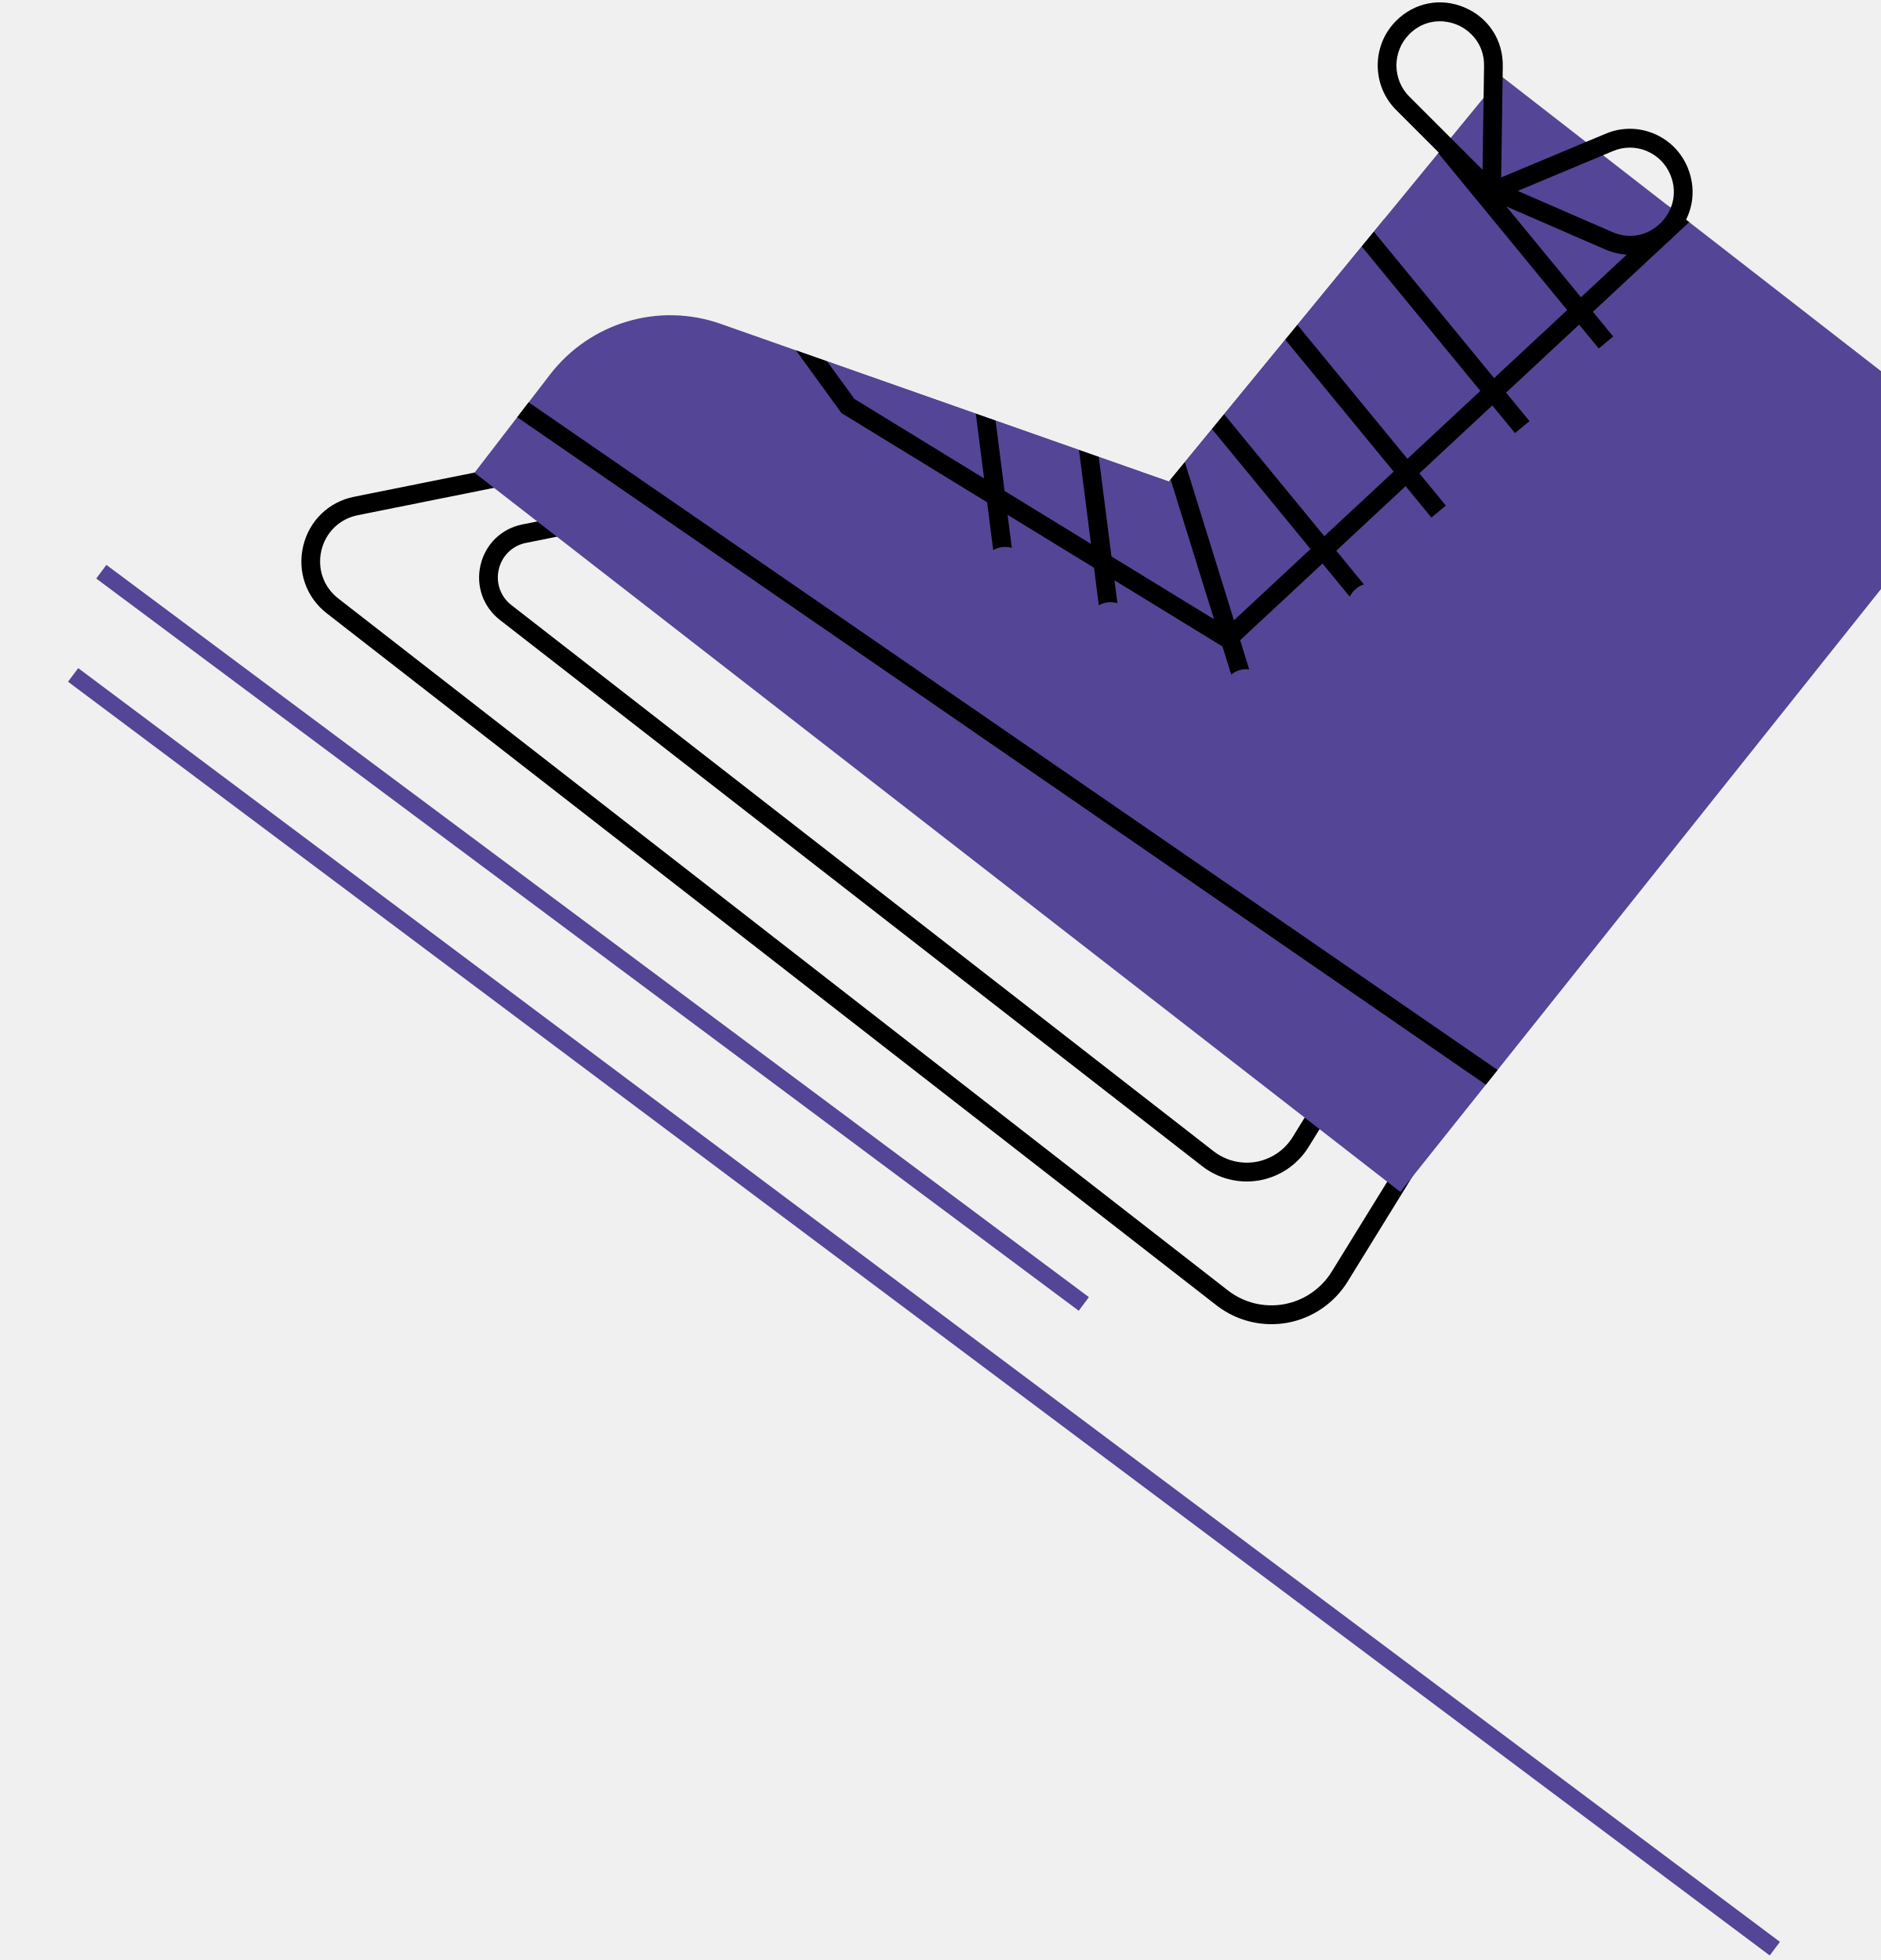
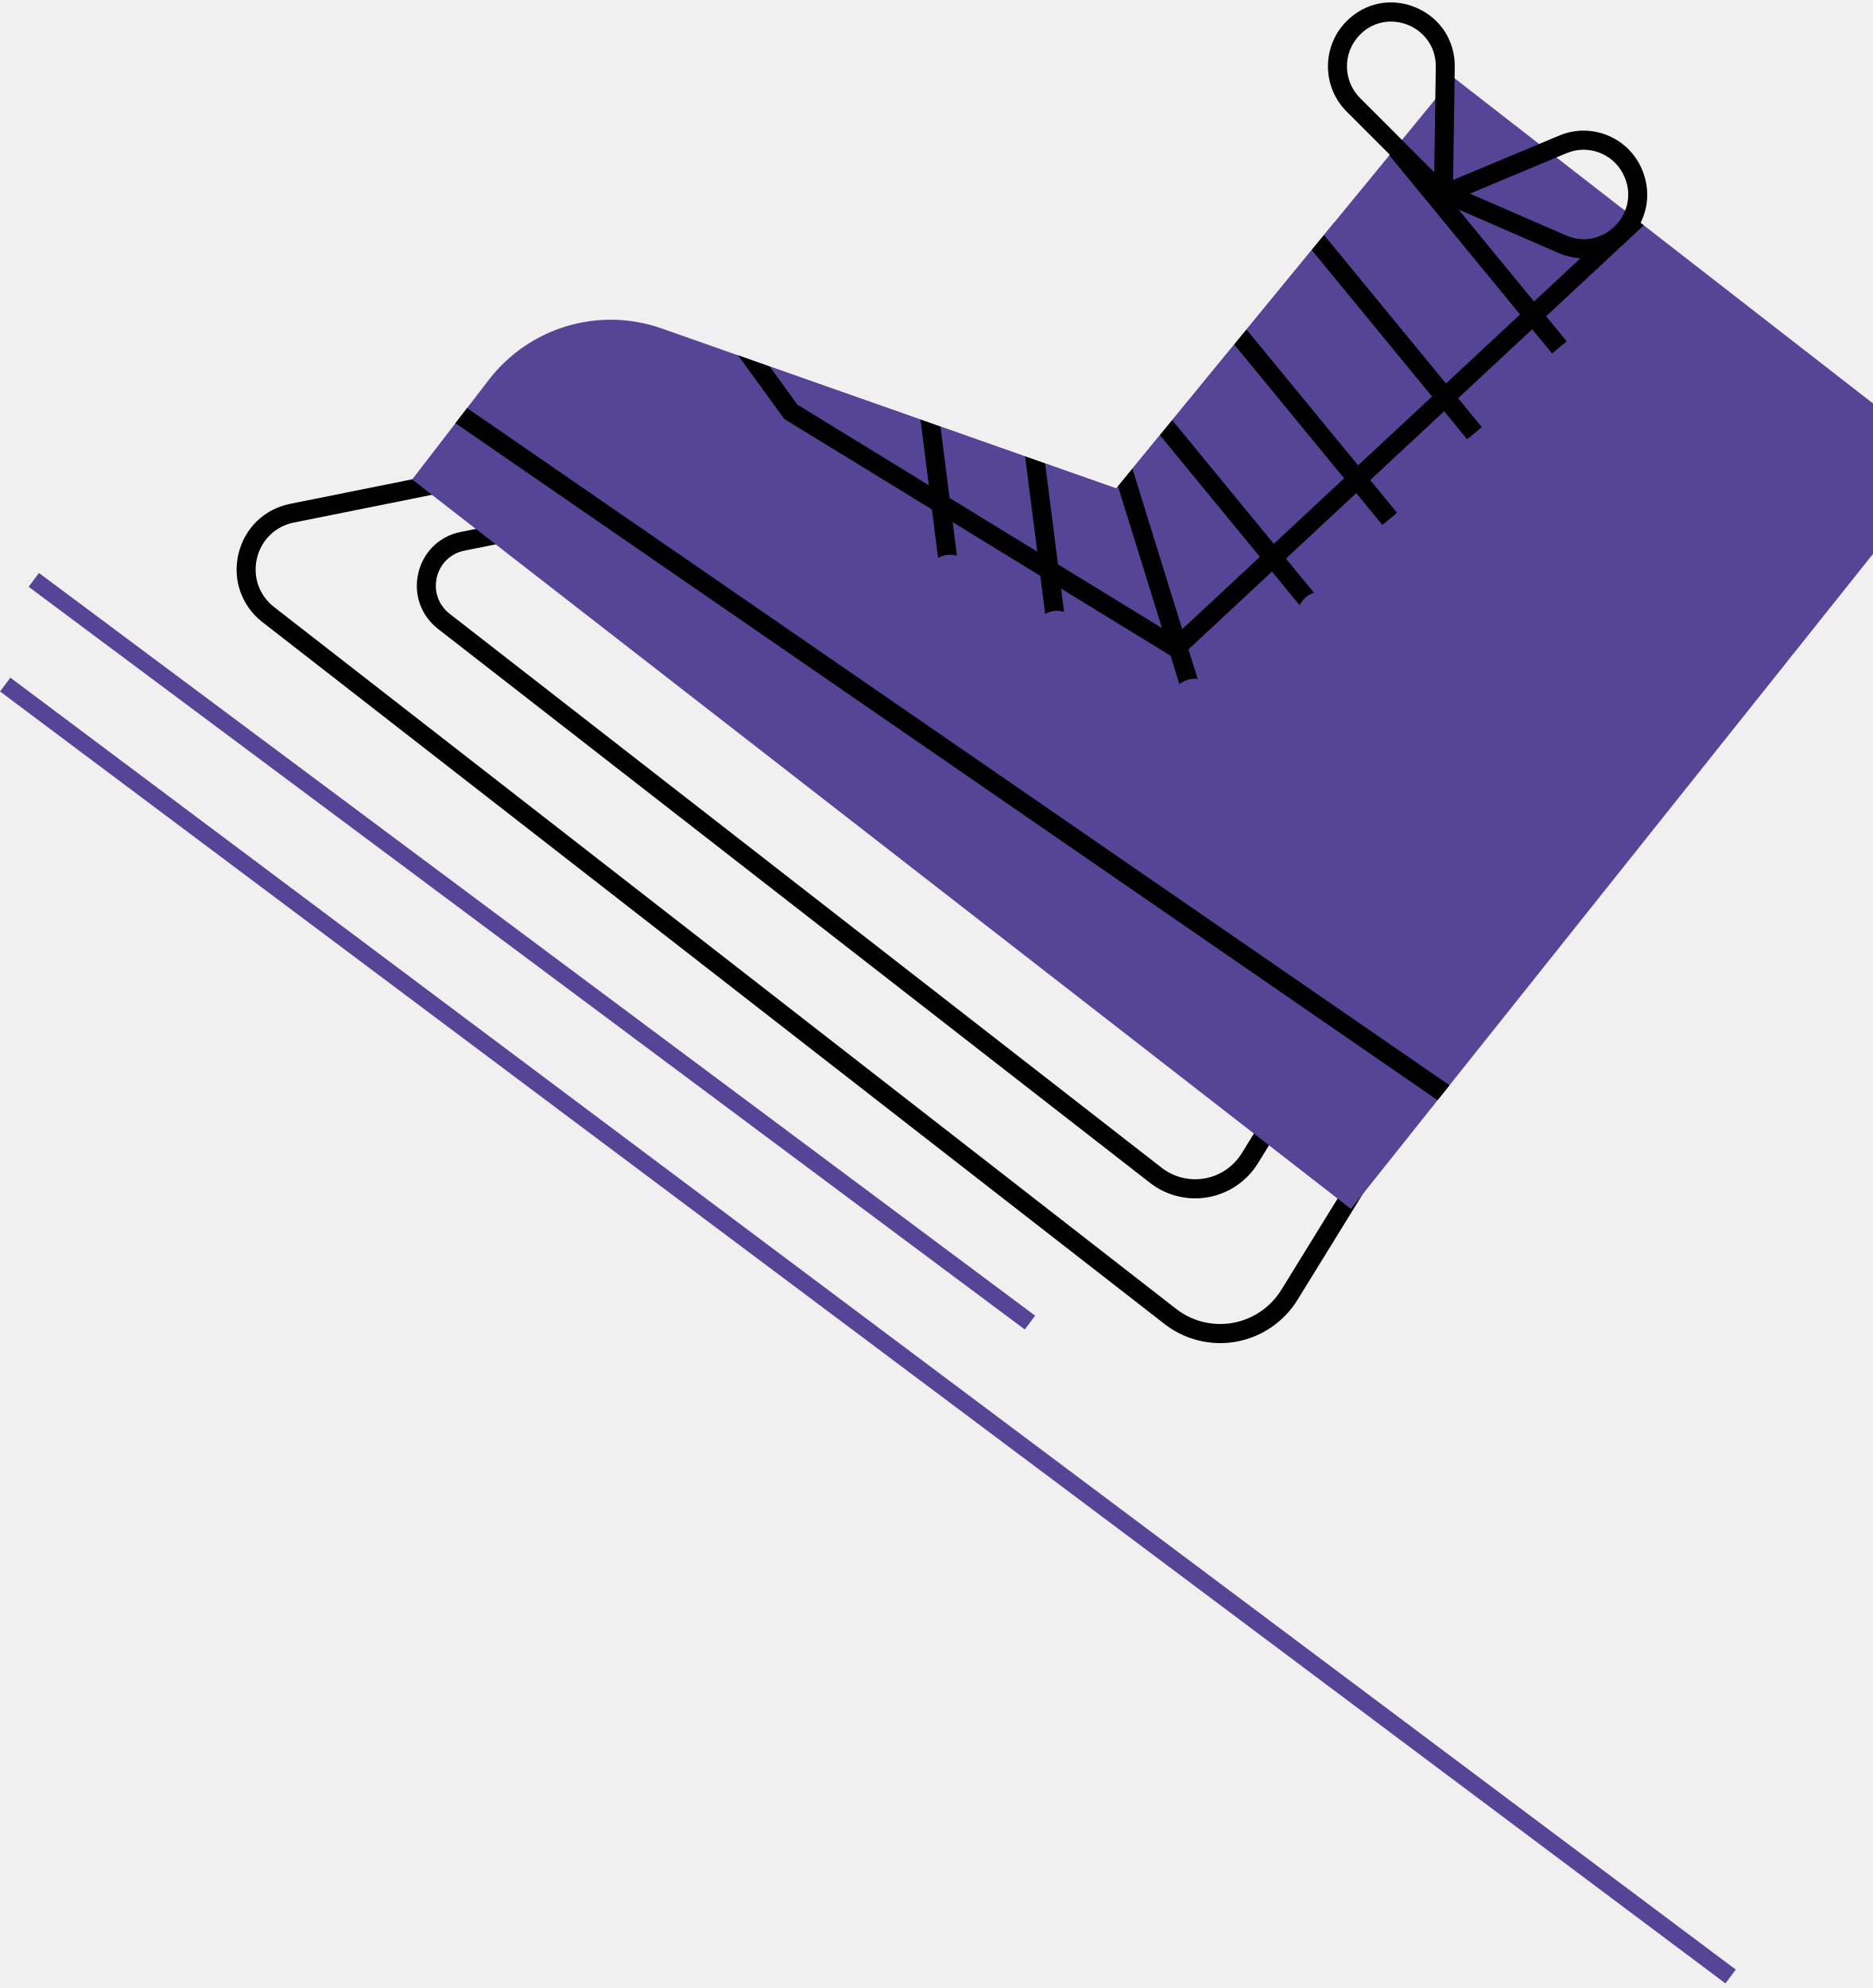
- <svg xmlns="http://www.w3.org/2000/svg" width="332" height="346" viewBox="0 0 332 346" fill="none">
-   <path d="M224.47 233.759C225.391 233.756 226.316 233.673 227.235 233.507C231.643 232.707 235.524 230.053 237.884 226.228L249.925 206.705L89.698 82.228L62.497 87.694C58.001 88.597 54.556 91.946 53.509 96.432C52.461 100.919 54.062 105.458 57.689 108.278L214.727 230.429C217.531 232.611 220.972 233.768 224.47 233.759ZM245.544 207.502L235.074 224.476C233.207 227.504 230.136 229.604 226.647 230.236C223.159 230.868 219.552 229.982 216.749 227.802L59.711 105.651C57.121 103.636 55.978 100.394 56.726 97.191C57.475 93.987 59.934 91.596 63.145 90.951L88.869 85.782L245.544 207.502Z" fill="black" />
-   <path d="M220.111 208.568C220.859 208.566 221.608 208.498 222.354 208.363C225.931 207.714 229.079 205.561 230.994 202.458L240.663 186.78L113.817 88.236L92.19 92.581C88.505 93.321 85.683 96.066 84.824 99.742C83.965 103.418 85.278 107.137 88.249 109.449L212.204 205.867C214.479 207.636 217.271 208.575 220.109 208.568L220.111 208.568ZM236.284 187.576L228.184 200.706C226.762 203.011 224.424 204.611 221.767 205.093C219.111 205.575 216.364 204.899 214.229 203.239L90.273 106.821C88.339 105.316 87.484 102.895 88.043 100.5C88.603 98.107 90.44 96.32 92.839 95.838L112.988 91.789L236.284 187.576Z" fill="black" />
-   <path d="M265.007 13.454L206.316 85.008L127.187 57.164C116.28 53.325 104.152 56.935 97.083 66.126L83.759 83.45L247.182 210.41L350.96 80.231L265.007 13.454Z" fill="#554596" />
-   <mask id="mask0_382_305" style="mask-type:luminance" maskUnits="userSpaceOnUse" x="83" y="13" width="268" height="198">
-     <path d="M265.007 13.454L206.316 85.008L127.187 57.164C116.28 53.325 104.152 56.935 97.083 66.126L83.759 83.45L247.182 210.41L350.96 80.231L265.007 13.454Z" fill="white" />
+ <svg xmlns="http://www.w3.org/2000/svg" width="326" height="346" viewBox="0 0 326 346" fill="none" version="1.1" id="svg54">
+   <path d="m 212.47,233.759 c 0.921,-0.003 1.846,-0.086 2.765,-0.252 4.408,-0.8 8.289,-3.454 10.649,-7.279 L 237.925,206.705 77.698,82.228 50.497,87.694 c -4.496,0.903 -7.941,4.252 -8.988,8.738 -1.048,4.487 0.553,9.026 4.18,11.846 L 202.727,230.429 c 2.804,2.182 6.245,3.339 9.743,3.33 z m 21.074,-26.257 -10.47,16.974 c -1.867,3.028 -4.938,5.128 -8.427,5.76 -3.488,0.632 -7.095,-0.254 -9.898,-2.434 L 47.711,105.651 c -2.589,-2.015 -3.732,-5.257 -2.985,-8.46 0.749,-3.204 3.208,-5.596 6.419,-6.24 l 25.724,-5.169 z" fill="#000000" id="path2" />
+   <path d="m 208.111,208.568 c 0.748,-0.002 1.497,-0.07 2.243,-0.205 3.577,-0.649 6.725,-2.802 8.64,-5.905 L 228.663,186.78 101.817,88.236 80.19,92.581 c -3.685,0.741 -6.507,3.485 -7.366,7.161 -0.859,3.676 0.454,7.395 3.425,9.707 l 123.955,96.418 c 2.275,1.769 5.067,2.708 7.905,2.701 z m 16.173,-20.992 -8.1,13.13 c -1.422,2.305 -3.76,3.905 -6.417,4.387 -2.656,0.482 -5.403,-0.194 -7.538,-1.854 L 78.273,106.821 c -1.934,-1.505 -2.789,-3.926 -2.23,-6.321 0.56,-2.393 2.397,-4.179 4.796,-4.662 l 20.149,-4.048 z" fill="#000000" id="path4" />
+   <path d="M 253.007,13.454 194.316,85.008 115.187,57.164 C 104.28,53.325 92.152,56.935 85.083,66.126 L 71.759,83.45 235.182,210.41 338.96,80.231 Z" fill="#554596" id="path6" />
+   <mask id="mask0_382_305" maskUnits="userSpaceOnUse" x="83" y="13" width="268" height="198">
+     <path d="M 265.007,13.454 206.316,85.008 127.187,57.164 C 116.28,53.325 104.152,56.935 97.083,66.126 L 83.759,83.45 247.182,210.41 350.96,80.231 Z" fill="#ffffff" id="path8" />
  </mask>
-   <g mask="url(#mask0_382_305)">
-     <path d="M90.012 68.744L276.073 196.965L274.204 199.705L88.143 71.484L90.012 68.744Z" fill="black" />
-     <path d="M129.748 44.222L149.673 71.673L216.739 112.764L299.186 36" fill="#554596" />
-     <path d="M216.946 114.836L300.309 37.219L298.062 34.782L216.532 110.692L150.814 70.427L131.082 43.243L128.412 45.201L148.532 72.92L216.946 114.836Z" fill="black" />
-     <path d="M175.341 71.184L179.452 103.423L176.173 103.845L172.063 71.607L175.341 71.184Z" fill="black" />
-     <path d="M192.274 67.544L198.111 113.324L194.832 113.746L188.995 67.967L192.274 67.544Z" fill="black" />
-     <path d="M202.343 59.687L222.531 124.701L219.376 125.69L199.188 60.677L202.343 59.687Z" fill="black" />
-     <path d="M202.334 56.4L245.477 108.919L242.927 111.035L199.785 58.515L202.334 56.4Z" fill="black" />
-     <path d="M212.068 36.727L255.211 89.247L252.661 91.362L209.519 38.842L212.068 36.727Z" fill="black" />
-     <path d="M226.826 21.818L269.968 74.338L267.419 76.453L224.277 23.933L226.826 21.818Z" fill="black" />
-     <path d="M241.608 6.883L284.751 59.403L282.201 61.518L239.059 8.999L241.608 6.883Z" fill="black" />
-     <path d="M242.102 111.558C239.735 111.565 237.812 109.641 237.805 107.262C237.799 104.883 239.713 102.95 242.08 102.944C244.447 102.937 246.371 104.861 246.377 107.24C246.383 109.619 244.469 111.552 242.102 111.558Z" fill="#554596" />
-     <path d="M220.031 126.742C217.664 126.748 215.74 124.824 215.734 122.445C215.728 120.066 217.642 118.133 220.009 118.127C222.376 118.121 224.3 120.044 224.306 122.423C224.312 124.802 222.398 126.735 220.031 126.742Z" fill="#554596" />
-     <path d="M196.049 114.923C193.682 114.929 191.759 113.005 191.752 110.626C191.746 108.247 193.66 106.314 196.027 106.308C198.394 106.301 200.318 108.225 200.324 110.604C200.33 112.983 198.416 114.916 196.049 114.923Z" fill="#554596" />
-     <path d="M177.435 105.163C175.068 105.17 173.144 103.246 173.138 100.867C173.132 98.488 175.045 96.555 177.412 96.549C179.779 96.542 181.703 98.466 181.709 100.845C181.716 103.224 179.802 105.157 177.435 105.163Z" fill="#554596" />
+   <g mask="url(#mask0_382_305)" id="g39" transform="translate(-12)">
+     <path d="M 90.012,68.744 276.073,196.965 274.204,199.705 88.143,71.484 Z" fill="#000000" id="path11" />
+     <path d="m 129.748,44.222 19.925,27.451 67.066,41.091 82.447,-76.764" fill="#554596" id="path13" />
+     <path d="m 216.946,114.836 83.363,-77.617 -2.247,-2.438 -81.53,75.91 -65.718,-40.265 -19.732,-27.183 -2.67,1.957 20.12,27.719 z" fill="#000000" id="path15" />
+     <path d="m 175.341,71.184 4.111,32.239 -3.279,0.422 -4.11,-32.238 z" fill="#000000" id="path17" />
+     <path d="m 192.274,67.544 5.837,45.78 -3.279,0.422 -5.837,-45.779 z" fill="#000000" id="path19" />
+     <path d="m 202.343,59.687 20.188,65.014 -3.155,0.989 -20.188,-65.013 z" fill="#000000" id="path21" />
+     <path d="m 202.334,56.4 43.143,52.519 -2.55,2.116 -43.142,-52.52 z" fill="#000000" id="path23" />
+     <path d="m 212.068,36.727 43.143,52.52 -2.55,2.115 -43.142,-52.52 z" fill="#000000" id="path25" />
+     <path d="m 226.826,21.818 43.142,52.52 -2.549,2.115 -43.142,-52.52 z" fill="#000000" id="path27" />
+     <path d="m 241.608,6.883 43.143,52.52 -2.55,2.115 -43.142,-52.52 z" fill="#000000" id="path29" />
+     <path d="m 242.102,111.558 c -2.367,0.007 -4.29,-1.917 -4.297,-4.296 -0.006,-2.379 1.908,-4.312 4.275,-4.318 2.367,-0.007 4.291,1.917 4.297,4.296 0.006,2.379 -1.908,4.312 -4.275,4.318 z" fill="#554596" id="path31" />
+     <path d="m 220.031,126.742 c -2.367,0.006 -4.291,-1.918 -4.297,-4.297 -0.006,-2.379 1.908,-4.312 4.275,-4.318 2.367,-0.006 4.291,1.917 4.297,4.296 0.006,2.379 -1.908,4.312 -4.275,4.319 z" fill="#554596" id="path33" />
+     <path d="m 196.049,114.923 c -2.367,0.006 -4.29,-1.918 -4.297,-4.297 -0.006,-2.379 1.908,-4.312 4.275,-4.318 2.367,-0.007 4.291,1.917 4.297,4.296 0.006,2.379 -1.908,4.312 -4.275,4.319 z" fill="#554596" id="path35" />
+     <path d="m 177.435,105.163 c -2.367,0.007 -4.291,-1.917 -4.297,-4.296 -0.006,-2.379 1.907,-4.312 4.274,-4.319 2.367,-0.006 4.291,1.917 4.297,4.296 0.007,2.379 -1.907,4.312 -4.274,4.318 z" fill="#554596" id="path37" />
  </g>
-   <g clip-path="url(#clip0_382_305)">
-     <path d="M264.88 37.854L265.261 11.707C265.328 7.091 262.741 3.11 258.507 1.318C254.275 -0.475 249.632 0.446 246.393 3.718C242.1 8.056 242.118 15.096 246.434 19.411L264.88 37.854ZM254.121 3.756C255.252 3.753 256.323 3.997 257.224 4.38C259.548 5.364 262.012 7.793 261.956 11.658L261.688 29.975L248.766 17.055C245.742 14.032 245.729 9.1 248.737 6.06C250.398 4.382 252.335 3.76 254.121 3.756Z" fill="black" />
-     <path d="M287.799 44.966C290.601 44.959 293.319 43.851 295.45 41.738C298.72 38.496 299.655 33.836 297.891 29.573C296.757 26.837 294.632 24.708 291.905 23.578C289.178 22.449 286.177 22.454 283.455 23.593L259.435 33.641L283.315 44.021C284.782 44.66 286.303 44.97 287.799 44.966ZM287.678 26.059C288.683 26.057 289.688 26.253 290.645 26.65C292.556 27.442 294.044 28.933 294.839 30.851C296.317 34.42 294.925 37.593 293.13 39.374C291.334 41.153 288.158 42.508 284.627 40.973L267.897 33.701L284.726 26.661C285.677 26.262 286.677 26.062 287.678 26.059Z" fill="black" />
+   <g clip-path="url(#clip0_382_305)" id="g45" transform="translate(-12)">
+     <path d="m 264.88,37.854 0.381,-26.146 c 0.067,-4.616 -2.52,-8.597 -6.754,-10.389 -4.232,-1.793 -8.875,-0.872 -12.114,2.4 -4.293,4.338 -4.275,11.378 0.041,15.692 z M 254.121,3.756 c 1.131,-0.003 2.202,0.242 3.103,0.624 2.324,0.984 4.788,3.413 4.732,7.278 L 261.688,29.975 248.766,17.055 c -3.024,-3.023 -3.037,-7.955 -0.029,-10.995 1.661,-1.678 3.598,-2.3 5.384,-2.305 z" fill="#000000" id="path41" />
+     <path d="m 287.799,44.966 c 2.802,-0.007 5.52,-1.115 7.651,-3.228 3.27,-3.242 4.205,-7.902 2.441,-12.165 -1.134,-2.736 -3.259,-4.865 -5.986,-5.995 -2.727,-1.129 -5.728,-1.124 -8.45,0.015 l -24.02,10.048 23.88,10.381 c 1.467,0.638 2.988,0.948 4.484,0.944 z m -0.121,-18.907 c 1.005,-0.003 2.01,0.194 2.967,0.591 1.911,0.792 3.399,2.283 4.194,4.2 1.478,3.569 0.086,6.742 -1.709,8.523 -1.796,1.779 -4.972,3.134 -8.503,1.599 l -16.73,-7.272 16.829,-7.04 c 0.951,-0.399 1.951,-0.599 2.952,-0.602 z" fill="#000000" id="path43" />
  </g>
-   <path d="M12.908 119.144L313.28 343.997M17.882 100.925L191.307 230.187" stroke="#554596" stroke-width="3" />
-   <defs>
+   <path d="M 0.907,119.144 301.28,343.997 M 5.882,100.925 179.307,230.187" stroke="#554596" stroke-width="3" id="path47" />
+   <defs id="defs52">
    <clipPath id="clip0_382_305">
-       <rect width="297.816" height="233.265" fill="white" transform="matrix(-0.999997 0.0026016 0.0026016 0.999997 350.752 0.164429)" />
+       <rect width="297.816" height="233.265" fill="#ffffff" transform="matrix(-0.999997,0.0026016,0.0026016,0.999997,350.752,0.164429)" id="rect49" x="0" y="0" />
    </clipPath>
  </defs>
</svg>
